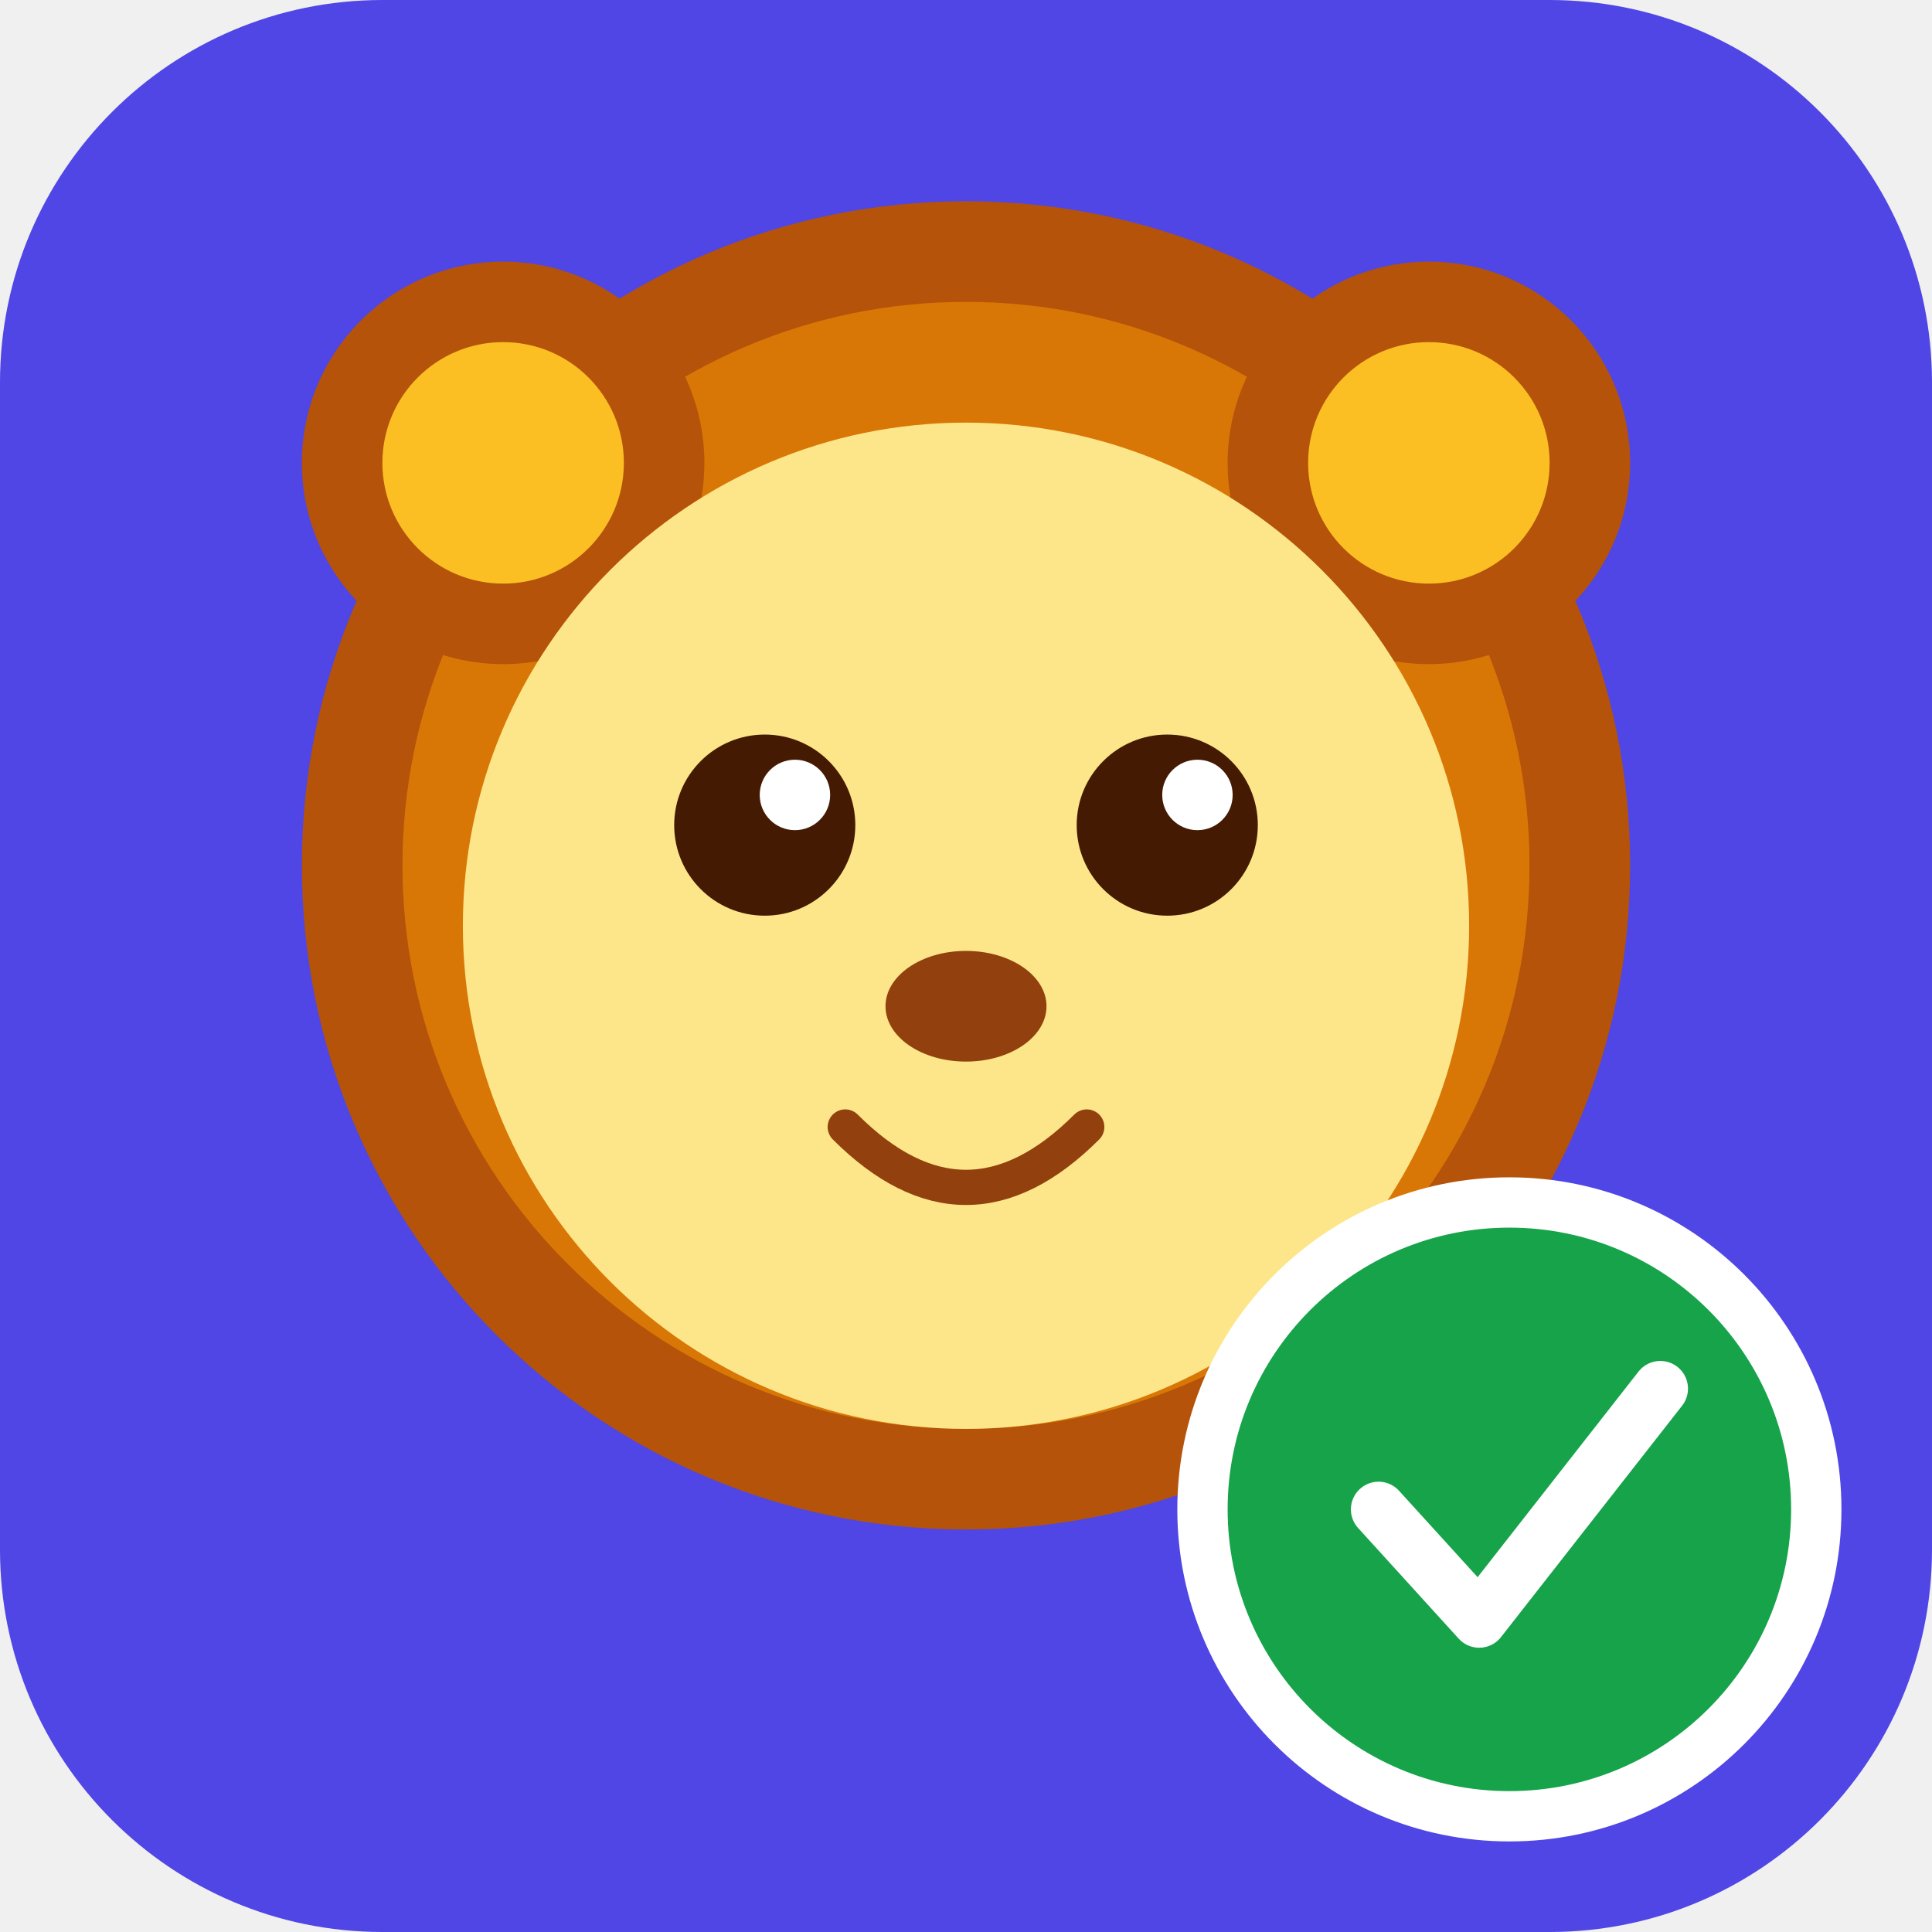
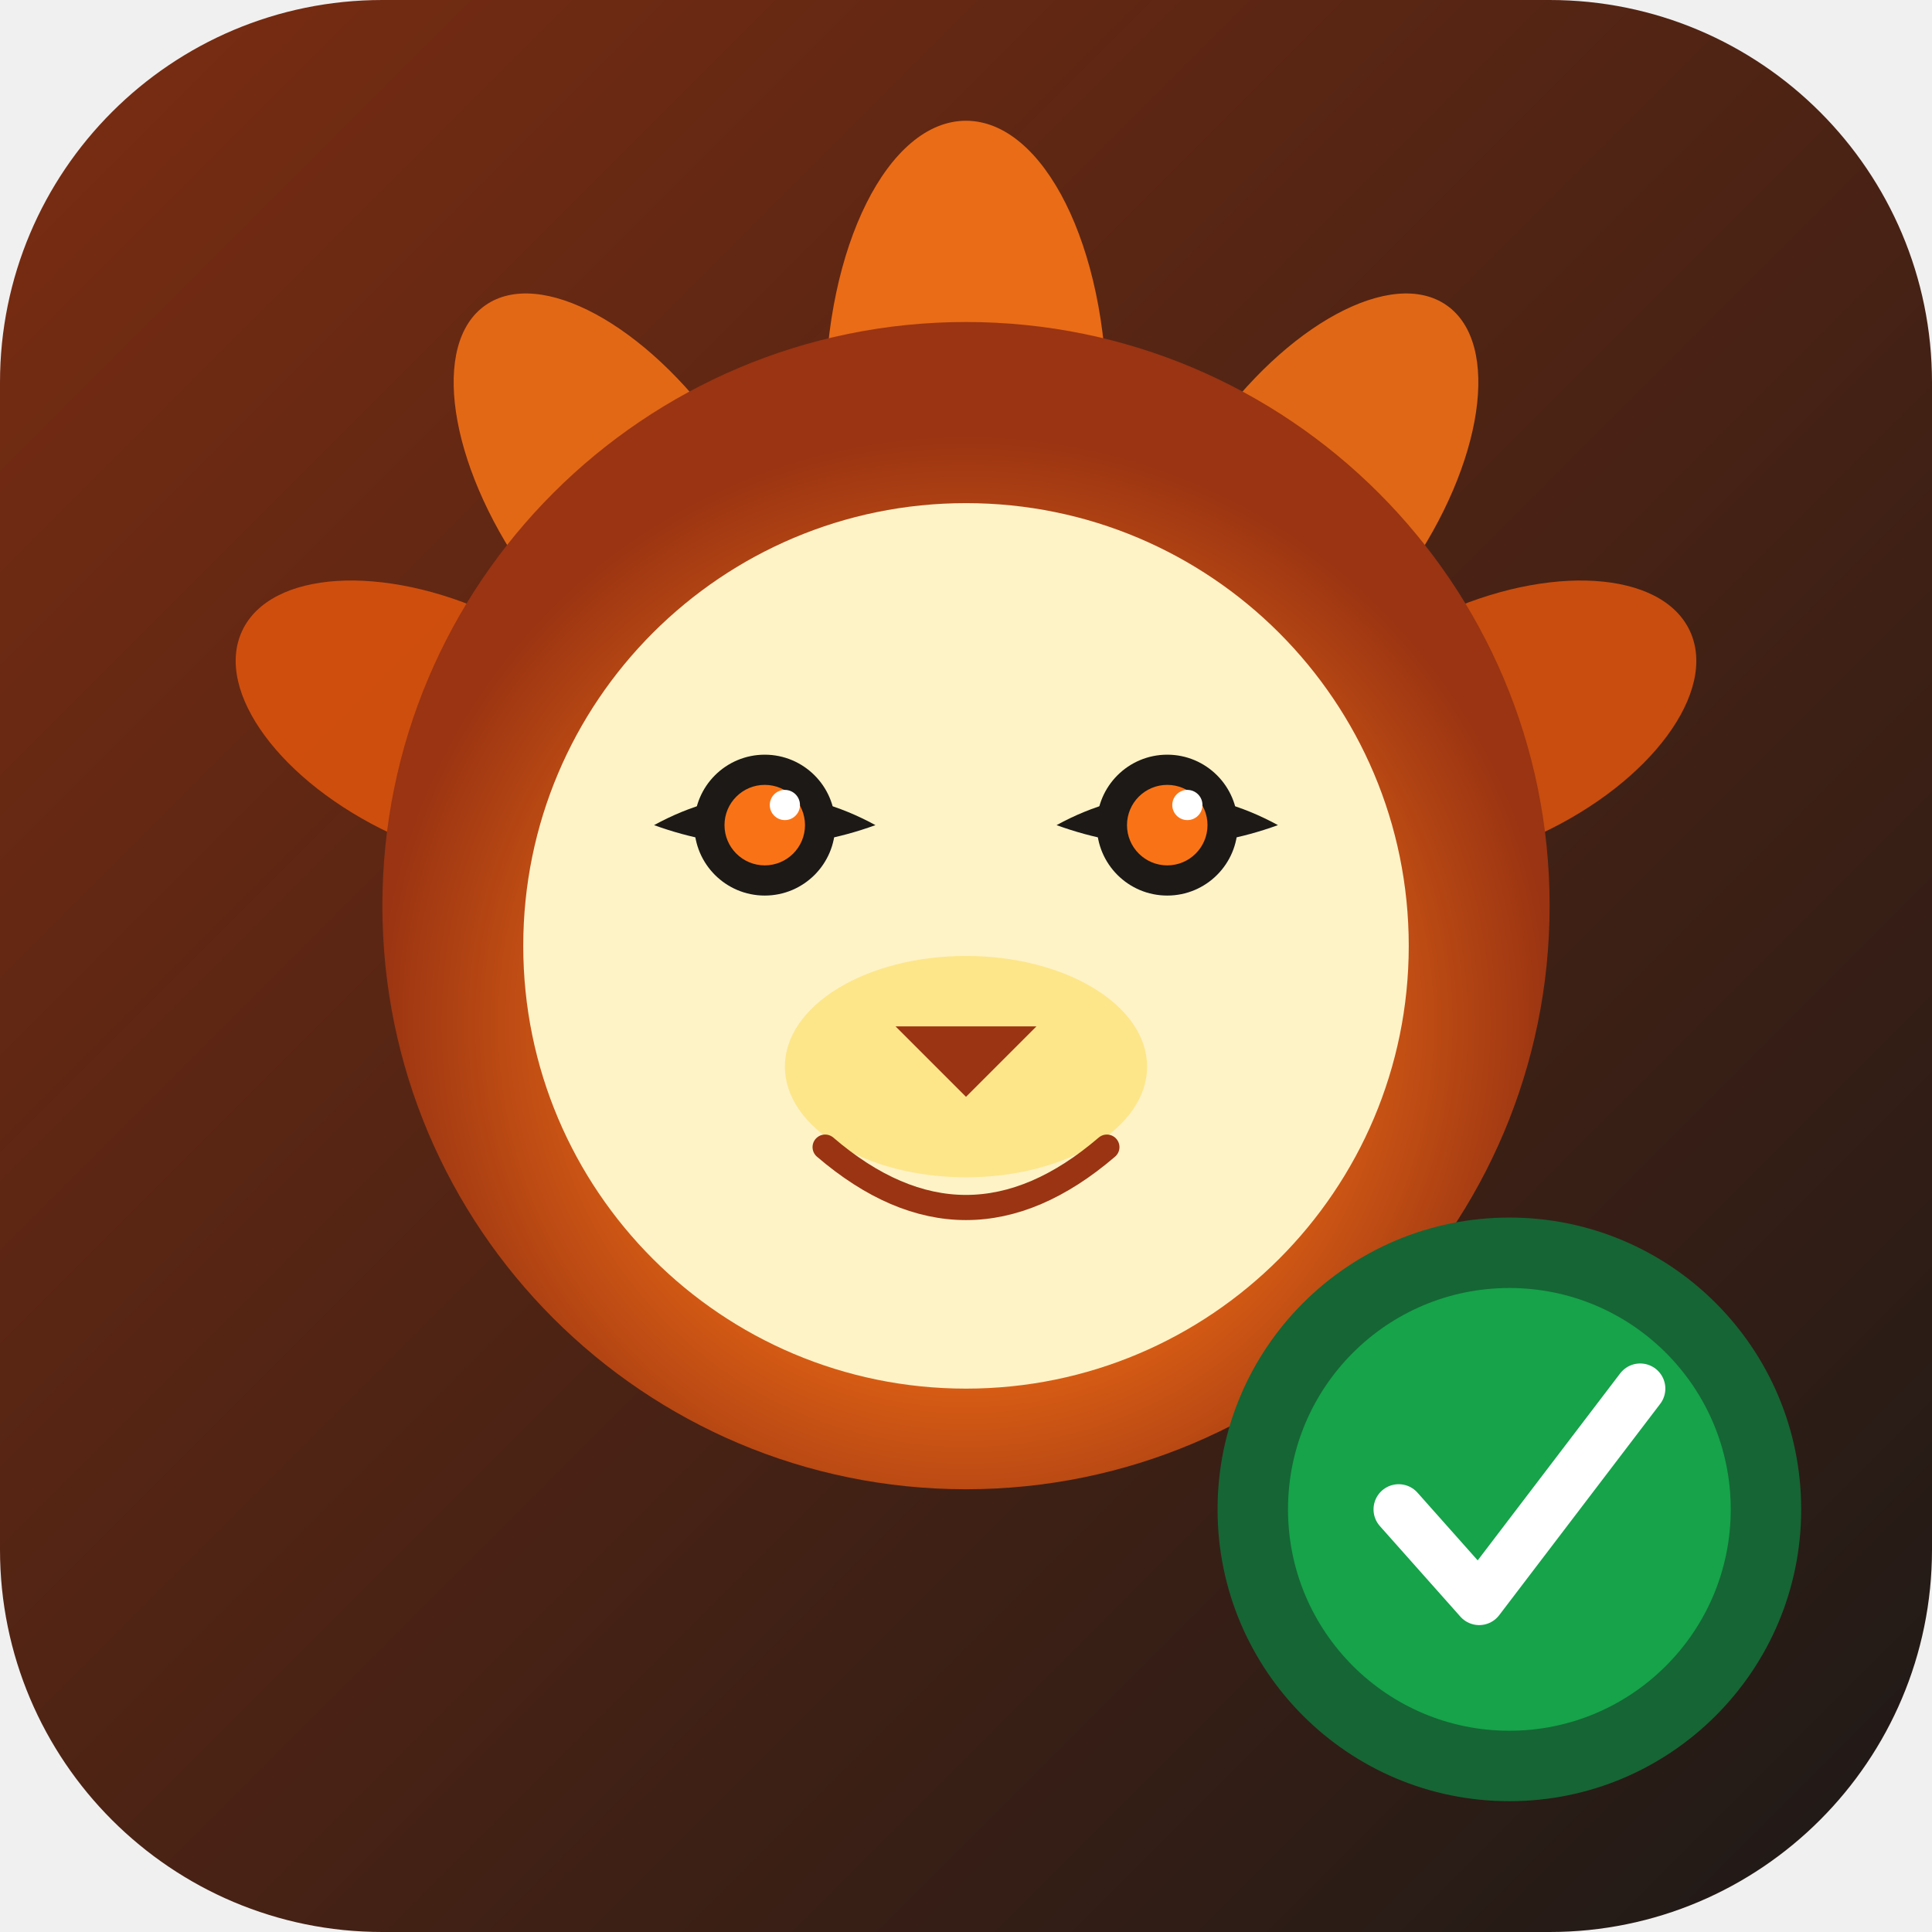
<svg xmlns="http://www.w3.org/2000/svg" viewBox="0 0 192 192" width="192" height="192">
-   <rect width="192" height="192" rx="38" fill="#4f46e5" />
-   <circle cx="96" cy="86" r="66" fill="#b45309" />
-   <circle cx="96" cy="86" r="56" fill="#d97706" />
-   <circle cx="50" cy="46" r="20" fill="#b45309" />
-   <circle cx="142" cy="46" r="20" fill="#b45309" />
-   <circle cx="50" cy="46" r="12" fill="#fbbf24" />
-   <circle cx="142" cy="46" r="12" fill="#fbbf24" />
-   <circle cx="96" cy="92" r="50" fill="#fde68a" />
-   <circle cx="76" cy="82" r="9" fill="#451a03" />
-   <circle cx="116" cy="82" r="9" fill="#451a03" />
-   <circle cx="79" cy="79" r="3.5" fill="white" />
-   <circle cx="119" cy="79" r="3.5" fill="white" />
-   <ellipse cx="96" cy="100" rx="8" ry="5.5" fill="#92400e" />
-   <path d="M84 112 Q96 124 108 112" stroke="#92400e" stroke-width="3.5" fill="none" stroke-linecap="round" />
-   <circle cx="150" cy="150" r="33" fill="white" />
-   <circle cx="150" cy="150" r="28" fill="#16a34a" />
-   <polyline points="137,150 147,161 165,138" stroke="white" stroke-width="5.5" stroke-linecap="round" stroke-linejoin="round" fill="none" />
+   <defs>
+     <linearGradient id="bg" x1="0" y1="0" x2="1" y2="1">
+       <stop offset="0%" stop-color="#7c2d12" />
+       <stop offset="100%" stop-color="#1c1917" />
+     </linearGradient>
+     <radialGradient id="mane" cx="50%" cy="60%">
+       <stop offset="0%" stop-color="#fde047" />
+       <stop offset="40%" stop-color="#f97316" />
+       <stop offset="100%" stop-color="#9a3412" />
+     </radialGradient>
+   </defs>
+   <rect width="192" height="192" rx="38" fill="url(#bg)" />
+   <ellipse cx="96" cy="40" rx="14" ry="28" fill="#f97316" opacity=".9" />
+   <ellipse cx="130" cy="50" rx="12" ry="24" fill="#f97316" opacity=".85" transform="rotate(35 130 50)" />
+   <ellipse cx="62" cy="50" rx="12" ry="24" fill="#f97316" opacity=".85" transform="rotate(-35 62 50)" />
+   <ellipse cx="148" cy="72" rx="12" ry="22" fill="#ea580c" opacity=".8" transform="rotate(65 148 72)" />
+   <ellipse cx="44" cy="72" rx="12" ry="22" fill="#ea580c" opacity=".8" transform="rotate(-65 44 72)" />
+   <circle cx="96" cy="90" r="58" fill="url(#mane)" />
+   <circle cx="96" cy="94" r="44" fill="#fef3c7" />
+   <path d="M65 82 Q76 76 87 82 Q76 86 65 82 Z" fill="#1c1917" />
+   <path d="M105 82 Q116 76 127 82 Q116 86 105 82 Z" fill="#1c1917" />
+   <circle cx="76" cy="82" r="7" fill="#1c1917" />
+   <circle cx="116" cy="82" r="7" fill="#1c1917" />
+   <circle cx="76" cy="82" r="4" fill="#f97316" />
+   <circle cx="116" cy="82" r="4" fill="#f97316" />
+   <circle cx="78" cy="80" r="1.5" fill="white" />
+   <circle cx="118" cy="80" r="1.5" fill="white" />
+   <ellipse cx="96" cy="106" rx="18" ry="11" fill="#fde68a" />
+   <path d="M89 102 L96 109 L103 102 Z" fill="#9a3412" />
+   <path d="M82 114 Q96 126 110 114" stroke="#9a3412" stroke-width="2.5" fill="none" stroke-linecap="round" />
+   <circle cx="150" cy="150" r="29" fill="#166534" />
+   <circle cx="150" cy="150" r="22" fill="#16a34a" />
+   <polyline points="139,150 147,159 163,138" stroke="white" stroke-width="5" stroke-linecap="round" stroke-linejoin="round" fill="none" />
</svg>
